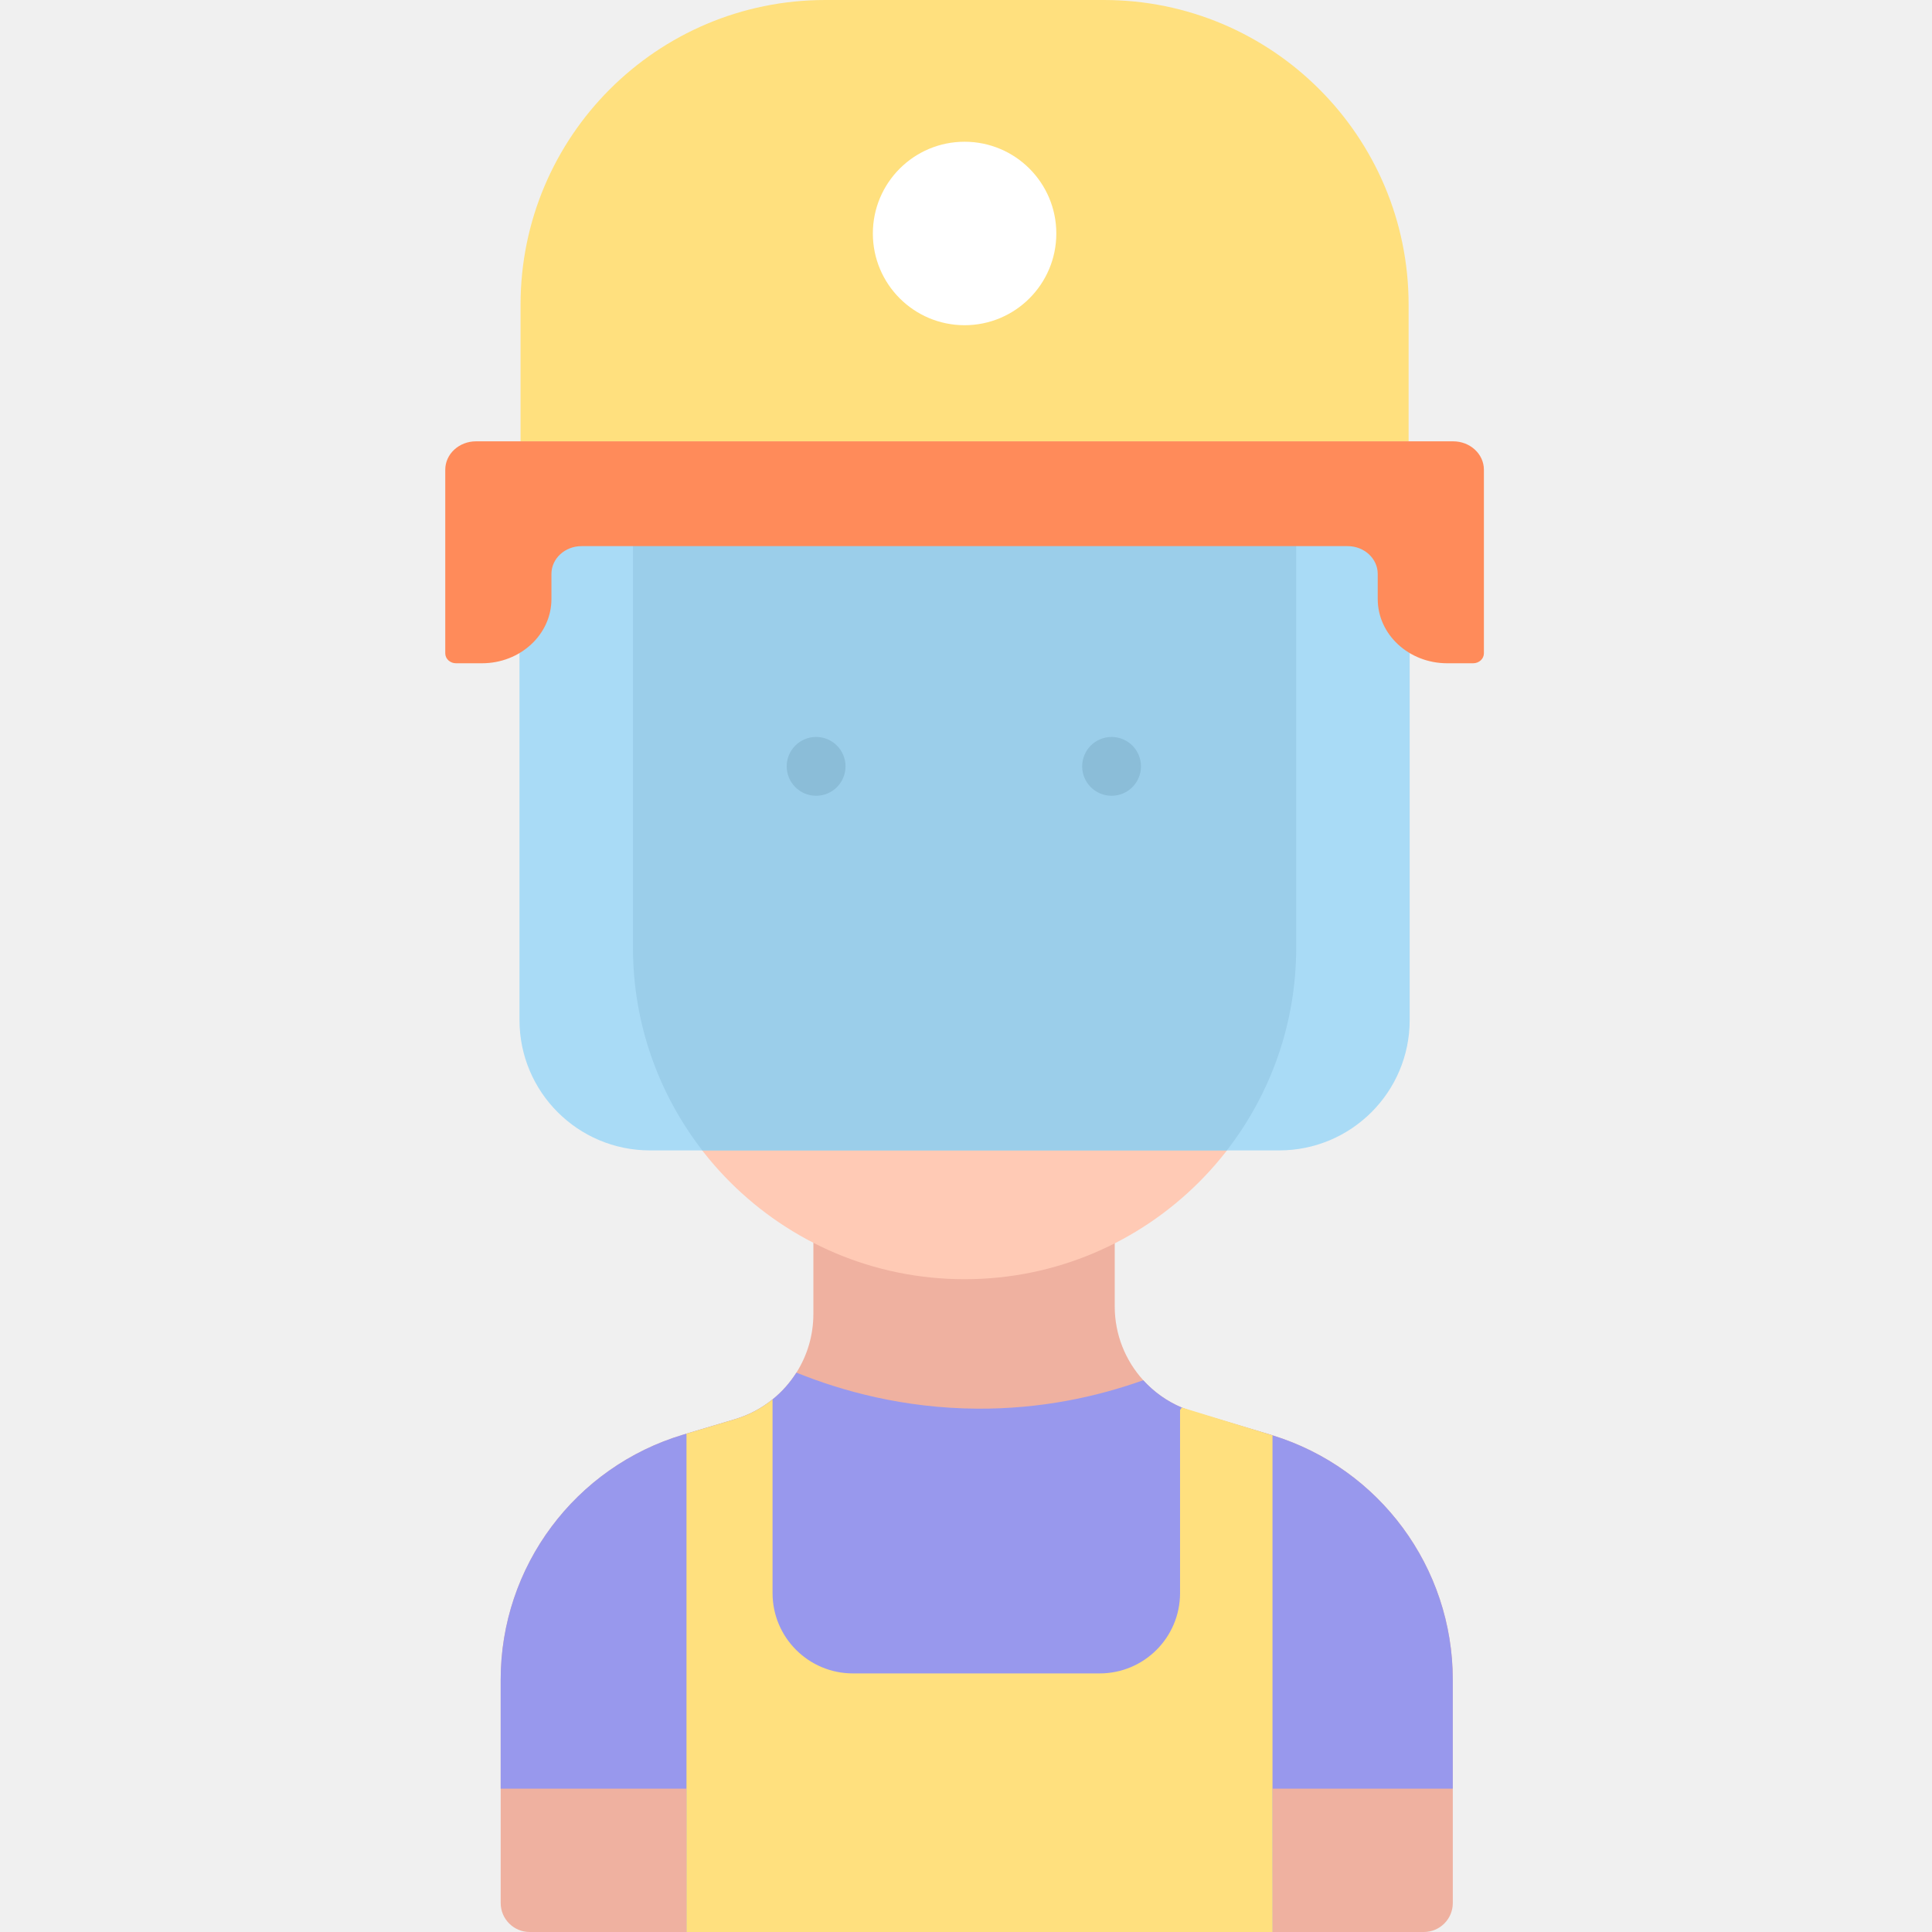
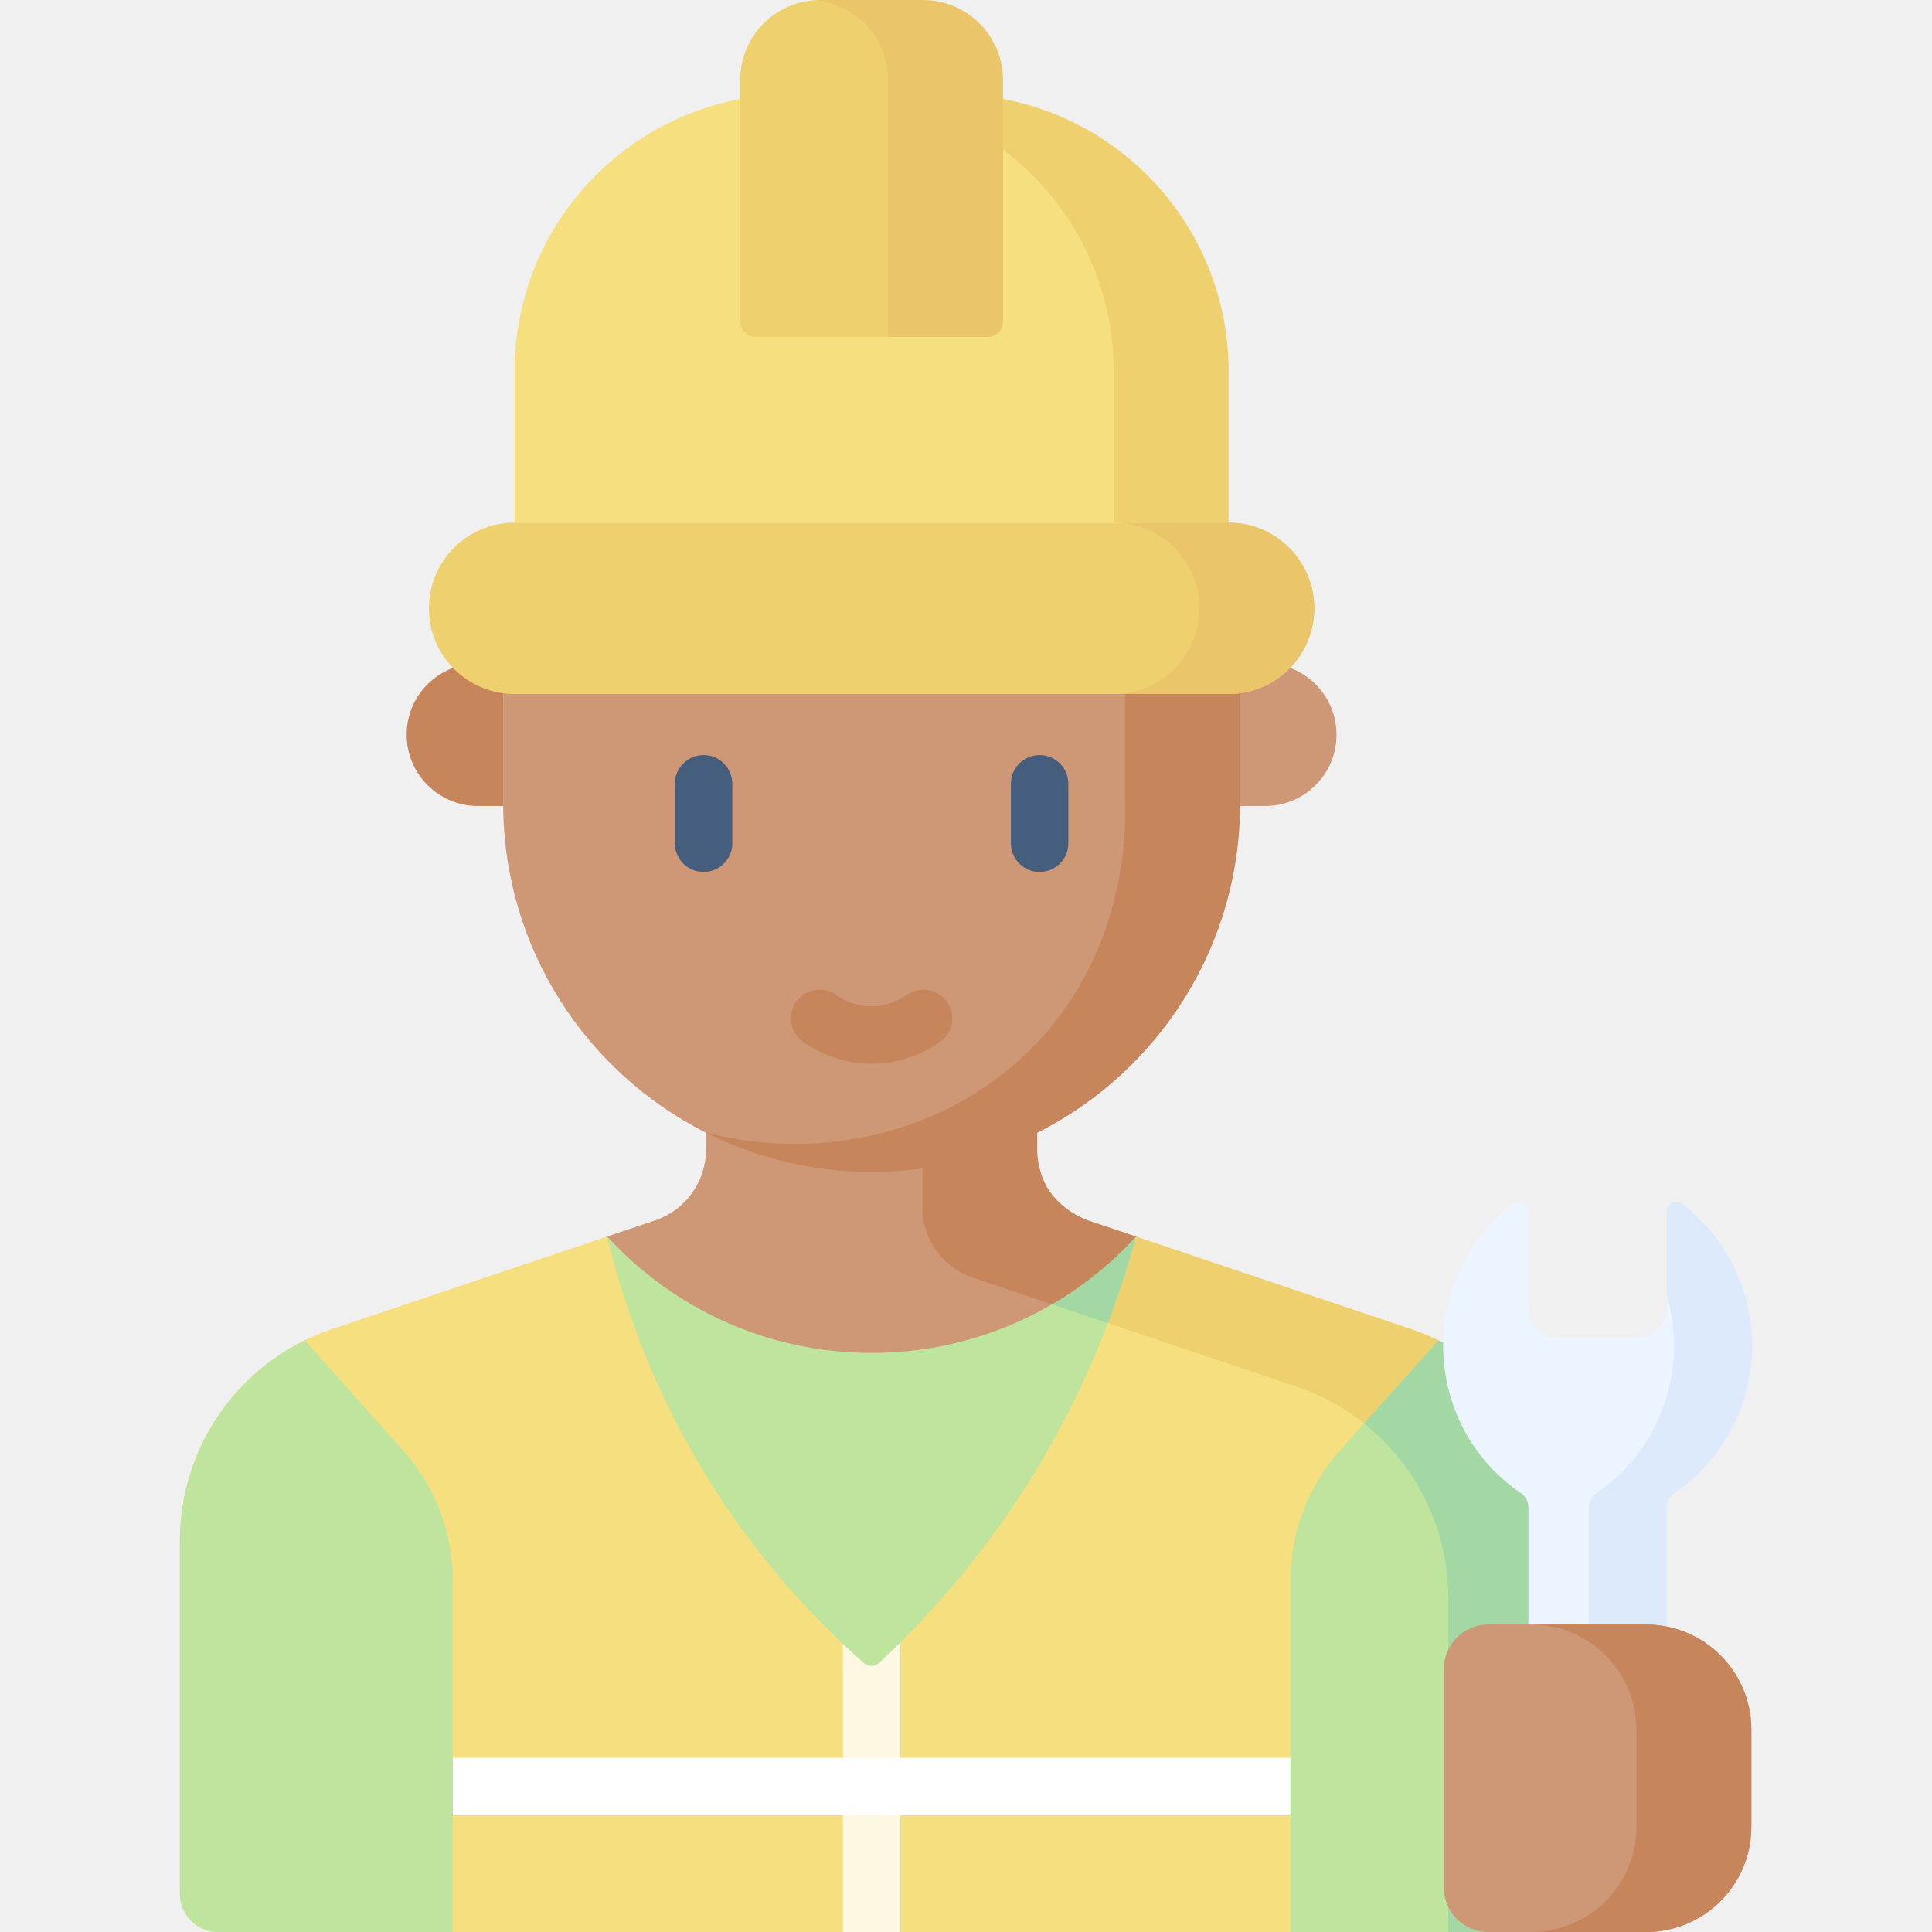
- <svg xmlns="http://www.w3.org/2000/svg" height="512pt" viewBox="-118 0 512 512" width="512pt">
-   <path d="m97.551 322.863v25.371c0 5.641-1.621 10.988-4.492 15.523-1.699 2.684-3.832 5.086-6.32 7.098-2.891 2.34-6.258 4.145-9.969 5.25l-13.625 4.059c-28.746 8.562-48.457 34.992-48.457 64.98v59.18c0 4.234 3.445 7.676 7.684 7.676h236.965c4.23 0 7.672-3.441 7.672-7.676v-59.18c0-29.762-19.395-56.008-47.785-64.773-.215-.078-.441-.141-.66-.207l-20.367-6.07c-5.207-1.562-9.73-4.484-13.215-8.312-4.75-5.219-7.566-12.133-7.566-19.559v-23.383" fill="#efb1a0" />
-   <path d="m137.625 339.004c-48.535 0-87.883-39.348-87.883-87.883v-106.77h175.766v106.77c0 48.535-39.348 87.883-87.883 87.883zm0 0" fill="#ffcab5" />
-   <path d="m255.582 144.352v125.949c0 19.09-15.477 34.566-34.566 34.566h-166.781c-19.09 0-34.566-15.477-34.566-34.566v-125.949zm0 0" fill="#a9dbf6" />
-   <path d="m68.117 304.867h139.016c11.508-14.859 18.375-33.496 18.375-53.746v-106.77h-175.766v106.77c0 20.25 6.867 38.887 18.375 53.746zm0 0" fill="#9bceea" />
-   <path d="m255.297 116.957h-235.344v-36.191c0-44.605 36.16-80.766 80.766-80.766h73.812c44.605 0 80.766 36.16 80.766 80.766zm0 0" fill="#ffe07e" />
-   <path d="m161.934 61.875c0 13.426-10.883 24.309-24.309 24.309s-24.309-10.883-24.309-24.309 10.883-24.312 24.309-24.312 24.309 10.887 24.309 24.312zm0 0" fill="#fff" />
-   <path d="m267.105 116.957h-258.961c-4.5 0-8.145 3.371-8.145 7.527v48.656c0 1.453 1.273 2.633 2.848 2.633h6.875c10.168 0 18.414-7.621 18.414-17.023v-6.648c0-4.07 3.57-7.371 7.973-7.371h203.031c4.402 0 7.973 3.301 7.973 7.371v6.648c0 9.402 8.246 17.023 18.414 17.023h6.871c1.574 0 2.852-1.18 2.852-2.633v-48.656c0-4.156-3.645-7.527-8.145-7.527zm0 0" fill="#ff8b5a" />
-   <path d="m267 445.148v28.867h-47.75v37.98h-155.32v-37.98h-49.246v-28.867c0-29.992 19.711-56.426 48.453-64.98l.77-.227 12.855-3.836c3.719-1.102 7.086-2.91 9.977-5.258 2.492-1.996 4.613-4.406 6.316-7.086 11.98 4.84 28.348 9.434 47.938 9.551 16.824.102 31.629-3.129 43.984-7.535 2.797 3.074 6.258 5.57 10.215 7.234.969.414 1.965.766 2.996 1.078l20.367 6.082c.227.059.457.133.672.207 28.391 8.758 47.773 35.016 47.773 64.77zm0 0" fill="#9898ed" />
-   <path d="m195.191 373.008-.465.668v48.504c0 11.766-9.539 21.293-21.305 21.293h-65.383c-11.762 0-21.305-9.527-21.305-21.293v-51.332c-2.887 2.348-6.254 4.156-9.973 5.258l-12.855 3.832.02.23v131.828h155.324l-.023-37.98v-93.641zm0 0" fill="#ffe07e" />
-   <g fill="#8bbdd8">
-     <path d="m106.074 203.094c0 4.305-3.488 7.793-7.793 7.793s-7.797-3.488-7.797-7.793 3.492-7.793 7.797-7.793 7.793 3.488 7.793 7.793zm0 0" />
-     <path d="m184.371 203.094c0 4.305-3.488 7.793-7.793 7.793s-7.793-3.488-7.793-7.793 3.488-7.793 7.793-7.793 7.793 3.488 7.793 7.793zm0 0" />
+ <svg xmlns="http://www.w3.org/2000/svg" id="Layer_1" enable-background="new 0 0 512 512" height="512" viewBox="0 0 512 512" width="512">
+   <g>
+     <g>
+       <g>
+         <g>
+           <path d="m414.276 512v-103.683c0-22.765-13.018-43.253-33.044-53.102-2.331-1.146-9.274.854-11.785.009l-68.389-27.534-27.97-4.289c-8.029-2.702-13.437-10.227-13.437-18.699v-32.126h-67.65l-.248 33.293c0 8.471-7.851 16.872-15.88 19.574l-14.976 2.247-72.906 24.531c-24.087 8.105-40.311 30.682-40.311 56.096v93.534c0 5.605 4.544 10.149 10.149 10.149z" fill="#f6df7f" />
+           <g>
+             <path d="m293.606 350.65 49.913 16.795c24.087 8.105 40.311 30.682 40.311 56.096v88.459h30.446v-103.683c0-25.414-16.224-47.991-40.311-56.096l-72.906-24.531c-1.189 4.251-2.522 8.644-4.017 13.161-1.118 3.379-2.267 6.645-3.436 9.799z" fill="#efd06f" />
+           </g>
+           <g>
+             <path d="m223.366 512v-84.712c0-4.204 3.408-7.611 7.611-7.611 4.204 0 7.611 3.408 7.611 7.611v84.712z" fill="#fcf8e1" />
+           </g>
+           <path d="m301.059 327.69c-4.55 16.863-12.793 40.11-28.335 64.895-13.305 21.218-27.848 37.007-39.727 48.067-1.149 1.07-2.912 1.095-4.089.057-11.754-10.367-26.49-25.602-39.841-46.575-16.319-25.636-24.174-49.8-28.171-66.444z" fill="#bee49d" />
+           <path d="m301.059 327.69h-55.031c2.167 5.054 6.397 9.103 11.837 10.934l35.733 12.023c3.224-8.461 5.644-16.224 7.461-22.957z" fill="#a3d8a4" />
+           <path d="m230.978 358.539c27.743 0 52.707-11.89 70.081-30.849l-27.97-4.289c-8.029-2.702-13.437-10.228-13.437-18.698v-32.127h-72.57v32.127c0 8.471-5.408 15.997-13.437 18.698l-12.747 4.289c17.373 18.959 42.337 30.849 70.08 30.849z" fill="#ce9775" />
+           <path d="m257.865 338.624 20.907 7.035c8.313-4.847 15.825-10.918 22.287-17.969l-12.747-4.289c-3.619-1.354-10.315-5.103-12.467-12.583-.633-1.939-.97-3.998-.97-6.115v-32.126h-30.446v47.349c-.001 8.47 5.407 15.996 13.436 18.698z" fill="#c6855b" />
+           <path d="m414.276 512v-103.683c0-22.764-13.023-43.243-33.048-53.093l-25.969 28.977c-8.572 9.568-13.307 21.948-13.307 34.792v93.007z" fill="#bee49d" />
+           <g>
+             <path d="m414.231 406.058c-.645-20.532-12.881-40.972-32.996-50.831-.002-.001-.005-.002-.007-.004l-19.726 22.011c13.826 11.01 22.328 27.913 22.328 46.305v88.461h30.446v-103.683c0-.756-.016-1.508-.045-2.259z" fill="#a3d8a4" />
+           </g>
+           <path d="m57.828 512c-5.605 0-10.149-4.544-10.149-10.149v-93.534c0-22.764 13.023-43.243 33.048-53.093l25.969 28.977c8.572 9.568 13.307 21.948 13.307 34.792v93.007z" fill="#bee49d" />
+         </g>
+         <g>
+           <path d="m120.004 465.838h221.948v15.223h-221.948z" fill="#fff" />
+         </g>
+       </g>
+       <g>
+         <path d="m230.978 305.812c-15.788 0-30.702 1.019-43.898-5.636-31.872-16.071-53.732-49.097-53.732-87.229v-59.441h195.262v59.441c0 38.131-21.86 71.157-53.732 87.228-13.198 6.656-43.9 5.637-43.9 5.637z" fill="#ce9775" />
+         <path d="m298.163 153.507v59.441c.206 6.596.512 38.476-23.695 63.76-21.82 22.791-55.309 31.609-87.386 23.465 8.538 4.221 19.995 8.46 33.876 9.895 3.512.363 6.861.514 10.021.511 53.92 0 97.631-43.711 97.631-97.631v-59.441z" fill="#c6855b" />
+         <g>
+           <g>
+             <path d="m275.508 231.077c-4.204 0-7.612-3.408-7.612-7.611v-15.754c0-4.204 3.408-7.611 7.612-7.611s7.612 3.408 7.612 7.611v15.754c0 4.203-3.408 7.611-7.612 7.611z" fill="#455e7e" />
+           </g>
+           <g>
+             <path d="m186.448 231.077c-4.204 0-7.611-3.408-7.611-7.611v-15.754c0-4.204 3.408-7.611 7.611-7.611 4.204 0 7.611 3.408 7.611 7.611v15.754c0 4.203-3.408 7.611-7.611 7.611z" fill="#455e7e" />
+           </g>
+         </g>
+         <g>
+           <path d="m230.985 281.896c-8.642 0-15.054-3.602-18.173-5.812-3.43-2.43-4.24-7.181-1.81-10.611 2.431-3.431 7.181-4.24 10.611-1.81 1.684 1.193 5.214 3.17 9.946 3 4.181-.15 7.294-1.941 8.777-2.994 3.427-2.436 8.178-1.63 10.613 1.796 2.435 3.427 1.631 8.178-1.796 10.613-3.507 2.492-9.312 5.521-17.049 5.798-.377.013-.751.02-1.119.02z" fill="#c6855b" />
+         </g>
+         <path d="m335.297 213.593h-6.688v-37.78h6.688c10.433 0 18.89 8.457 18.89 18.89 0 10.432-8.457 18.89-18.89 18.89z" fill="#ce9775" />
+         <path d="m126.659 213.593h6.688v-37.78h-6.688c-10.433 0-18.89 8.457-18.89 18.89 0 10.432 8.457 18.89 18.89 18.89z" fill="#c6855b" />
+         <g>
+           <path d="m325.586 183.917h-189.216c-12.54 0-22.706-10.166-22.706-22.706 0-12.54 10.166-22.706 22.706-22.706h189.215c12.54 0 22.706 10.166 22.706 22.706 0 12.54-10.165 22.706-22.705 22.706z" fill="#efd06f" />
+           <path d="m325.586 138.505h-30.446c12.54 0 22.706 10.166 22.706 22.706 0 12.54-10.166 22.706-22.706 22.706h30.446c12.54 0 22.706-10.166 22.706-22.706-.001-12.54-10.166-22.706-22.706-22.706z" fill="#ebc56a" />
+           <path d="m252.194 24.976h-42.431c-40.533 0-73.392 32.859-73.392 73.392v40.137h158.769 15.446v-40.137c-.001-40.533-17.859-73.392-58.392-73.392z" fill="#f6df7f" />
+           <path d="m252.194 24.976h-30.446c40.533 0 73.392 32.859 73.392 73.392v40.137h30.446v-40.137c-.001-40.533-32.859-73.392-73.392-73.392z" fill="#efd06f" />
+           <path d="m196.162 85.24v-64.048c0-11.165 8.635-20.314 19.591-21.133.529-.039 1.454.085 1.993.085l26.538 3.751c11.704 0 6.509 5.592 6.509 17.296v49.049c0 2.242-1.817 4.059-4.059 4.059l-11.387 15h-35.126c-2.241 0-4.059-1.817-4.059-4.059z" fill="#efd06f" />
+           <path d="m244.601 0h-27.247c-.54 0-1.07.041-1.599.081 10.954.82 19.593 9.947 19.593 21.111v68.107h26.387c2.242 0 4.059-1.817 4.059-4.059v-64.048c-.001-11.704-9.489-21.192-21.193-21.192z" fill="#ebc56a" />
+         </g>
+       </g>
+     </g>
+     <g>
+       <g>
+         <path d="m405.03 485.307v-85.885c0-1.521-.763-2.924-2.004-3.763-12.398-8.372-20.582-22.734-20.582-39.056 0-15.433 7.316-29.113 18.593-37.634 1.652-1.248 3.993-.027 3.993 2.072v25.462c0 4.436 3.519 8.032 7.86 8.032h20.984c4.341 0 7.86-3.596 7.86-8.032v-25.462c0-2.099 2.342-3.32 3.993-2.072 11.277 8.522 18.593 22.202 18.593 37.634 0 16.322-8.184 30.684-20.582 39.056-1.242.838-2.004 2.242-2.004 3.763v85.885z" fill="#ebf4ff" />
+         <g>
+           <path d="m445.728 318.969c-1.651-1.248-3.993-.027-3.993 2.072v22.243c1.226 4.222 1.897 8.689 1.897 13.319 0 16.322-8.184 30.684-20.582 39.056-1.242.838-2.004 2.242-2.004 3.763v85.885h20.689v-85.886c0-1.521.763-2.924 2.004-3.763 12.398-8.372 20.582-22.734 20.582-39.056 0-15.431-7.316-29.111-18.593-37.633z" fill="#dceafc" />
+         </g>
+         <path d="m436.267 512h-41.87c-6.491 0-11.754-5.262-11.754-11.754v-57.972c0-6.491 5.262-11.754 11.754-11.754h41.87c15.384 0 27.855 12.471 27.855 27.855v25.769c0 15.385-12.471 27.856-27.855 27.856z" fill="#ce9775" />
+         <path d="m436.267 430.521h-30.446c15.384 0 27.855 12.471 27.855 27.855v25.769c0 15.384-12.471 27.855-27.855 27.855h30.446c15.384 0 27.855-12.471 27.855-27.855v-25.769c0-15.384-12.471-27.855-27.855-27.855z" fill="#c6855b" />
+       </g>
+     </g>
  </g>
</svg>
